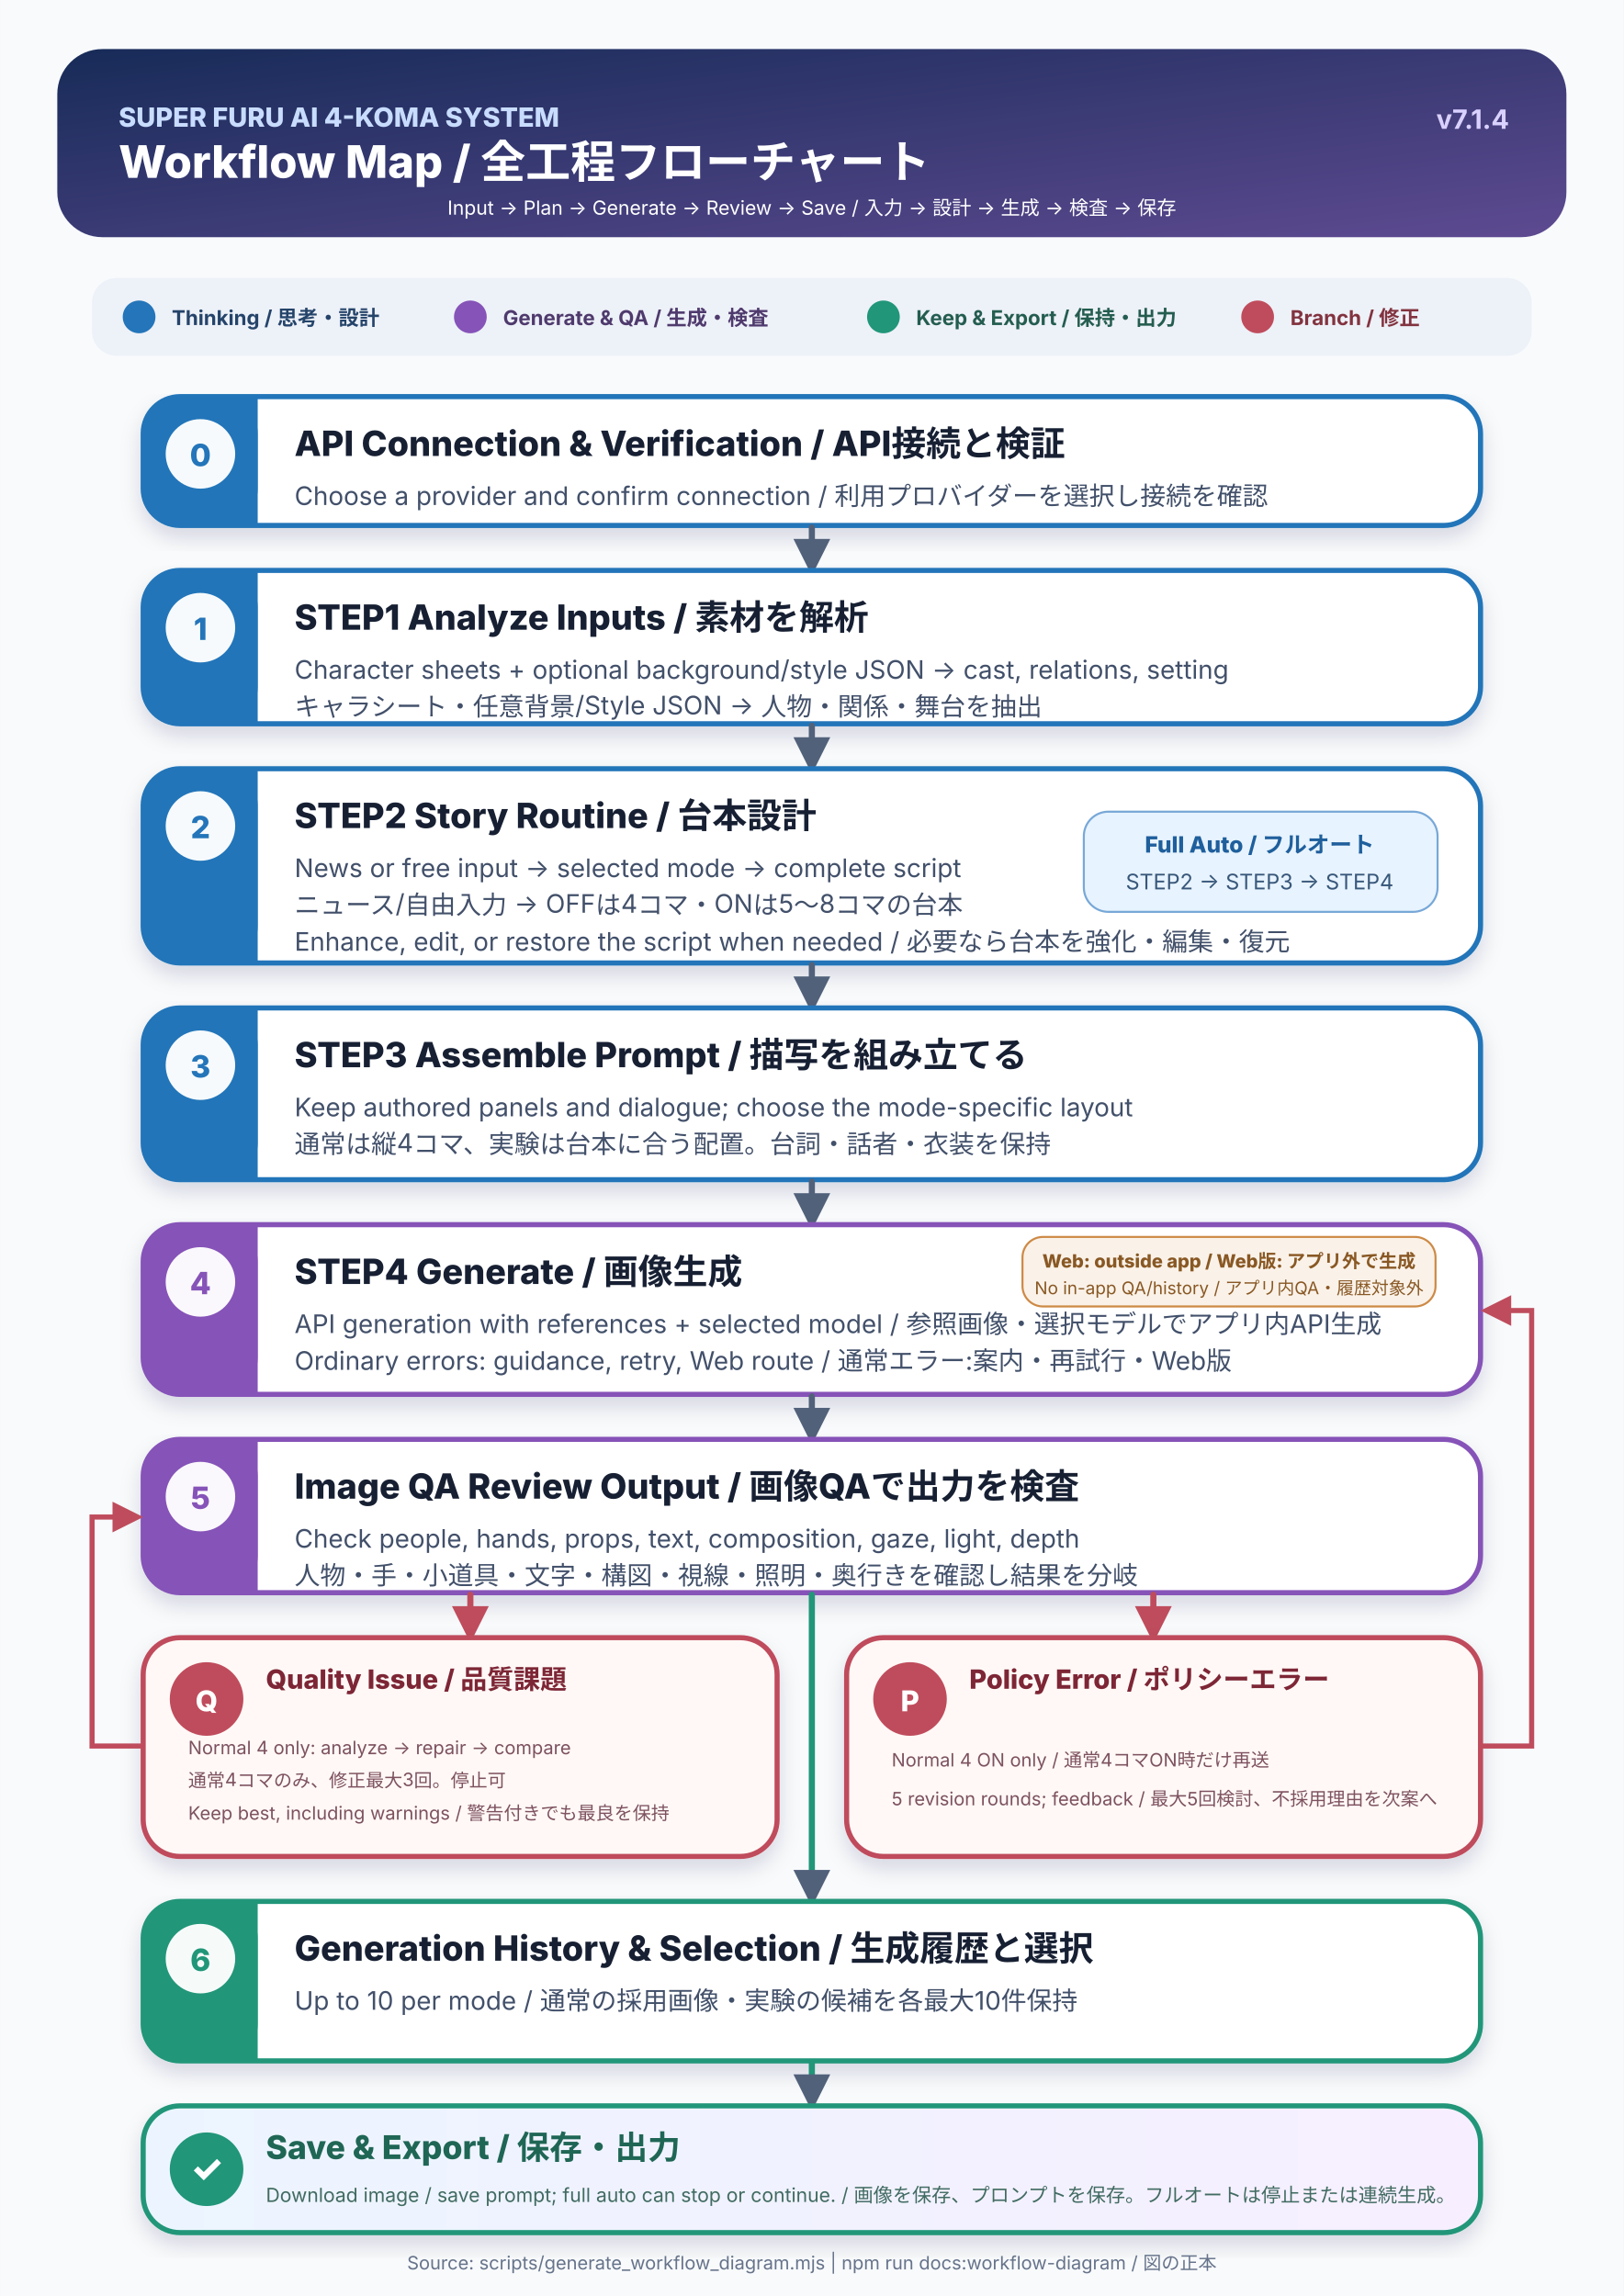
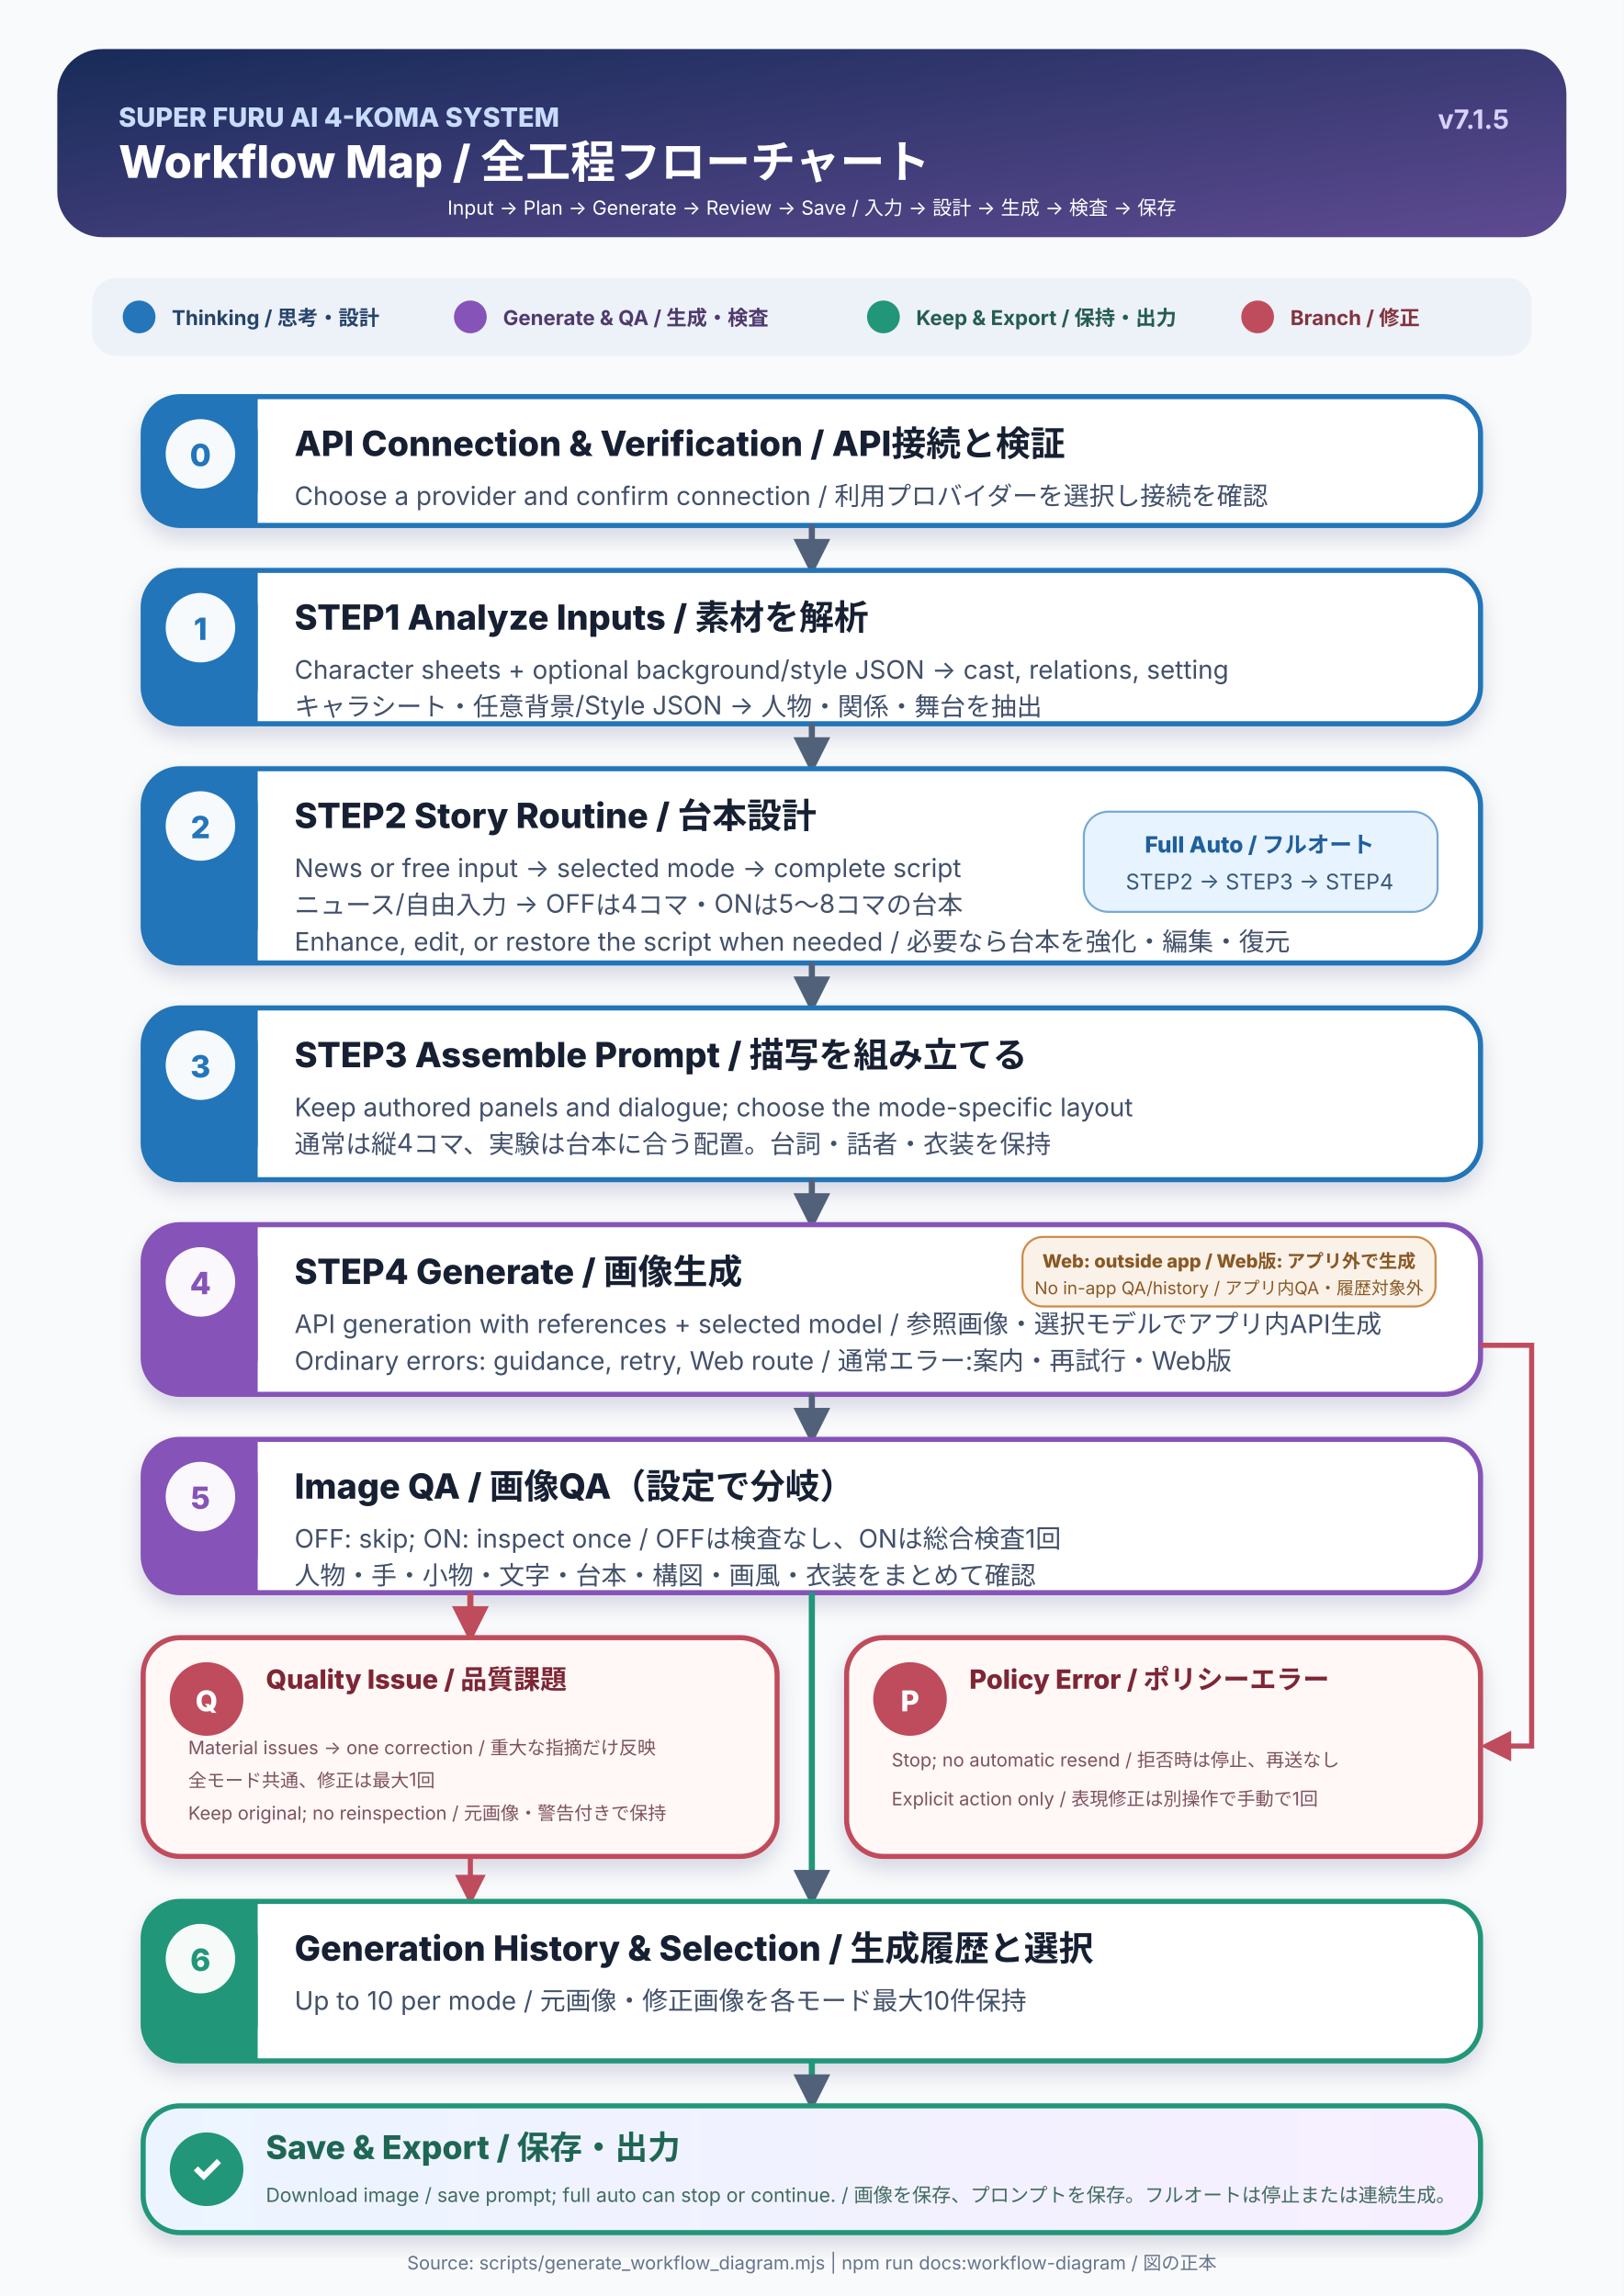
<svg xmlns="http://www.w3.org/2000/svg" width="210mm" height="297mm" viewBox="0 0 794 1123" role="img" aria-labelledby="title description">
  <defs>
    <linearGradient id="header" x1="0" x2="1" y1="0" y2="1">
      <stop stop-color="#172b58" />
      <stop offset="1" stop-color="#5e4a91" />
    </linearGradient>
    <linearGradient id="footer" x1="0" x2="1">
      <stop stop-color="#ecf5ff" />
      <stop offset="1" stop-color="#f7efff" />
    </linearGradient>
    <filter id="shadow" x="-10%" y="-10%" width="120%" height="130%">
      <feDropShadow dx="0" dy="5" stdDeviation="5" flood-color="#16223d" flood-opacity=".14" />
    </filter>
    <marker id="arrow-navy" viewBox="0 0 10 10" refX="8" refY="5" markerWidth="6" markerHeight="6" orient="auto">
      <path d="M 0 0 L 10 5 L 0 10 z" fill="#52617a" />
    </marker>
    <marker id="arrow-red" viewBox="0 0 10 10" refX="8" refY="5" markerWidth="6" markerHeight="6" orient="auto">
      <path d="M 0 0 L 10 5 L 0 10 z" fill="#bf4c5c" />
    </marker>
    <style>text { font-family: Inter, "Noto Sans JP", "Yu Gothic UI", sans-serif; }</style>
  </defs>
  <rect width="794" height="1123" fill="#f8fafc" />
  <rect x="28" y="24" width="738" height="92" rx="22" fill="url(#header)" />
  <text x="58" y="62" font-size="13" font-weight="800" fill="#c8dcff" text-anchor="start">SUPER FURU AI 4-KOMA SYSTEM</text>
  <text x="58" y="87" font-size="22" font-weight="800" fill="#ffffff" text-anchor="start">Workflow Map / 全工程フローチャート</text>
-   <text x="738" y="63" font-size="13" font-weight="700" fill="#d9d1ff" text-anchor="end">v7.1.4</text>
+   <text x="738" y="63" font-size="13" font-weight="700" fill="#d9d1ff" text-anchor="end">v7.1.5</text>
  <text x="397" y="105" font-size="9.5" font-weight="400" fill="#ffffff" text-anchor="middle">Input → Plan → Generate → Review → Save / 入力 → 設計 → 生成 → 検査 → 保存</text>
  <g>
    <rect x="45" y="136" width="704" height="38" rx="12" fill="#edf1f8" />
    <circle cx="68" cy="155" r="8" fill="#2475b9" />
    <text x="84" y="159" font-size="10" font-weight="700" fill="#25446a" text-anchor="start">Thinking / 思考・設計</text>
    <circle cx="230" cy="155" r="8" fill="#8653b8" />
    <text x="246" y="159" font-size="10" font-weight="700" fill="#4f3a6d" text-anchor="start">Generate &amp; QA / 生成・検査</text>
    <circle cx="432" cy="155" r="8" fill="#219679" />
    <text x="448" y="159" font-size="10" font-weight="700" fill="#245d50" text-anchor="start">Keep &amp; Export / 保持・出力</text>
    <circle cx="615" cy="155" r="8" fill="#bf4c5c" />
    <text x="631" y="159" font-size="10" font-weight="700" fill="#82333f" text-anchor="start">Branch / 修正</text>
  </g>
  <g filter="url(#shadow)">
    <rect x="70" y="194" width="654" height="63" rx="18" fill="#ffffff" stroke="#2475b9" stroke-width="2.5" />
    <rect x="70" y="194" width="56" height="63" rx="18" fill="#2475b9" />
    <rect x="108" y="194" width="18" height="63" fill="#2475b9" />
  </g>
  <circle cx="98" cy="222" r="17" fill="#ffffff" fill-opacity=".96" />
  <text x="98" y="228" font-size="15" font-weight="800" fill="#2475b9" text-anchor="middle">0</text>
  <text x="144" y="223" font-size="17" font-weight="800" fill="#172033" text-anchor="start">API Connection &amp; Verification / API接続と検証</text>
  <text x="144" y="247" font-size="12.5" font-weight="400" fill="#42506a" text-anchor="start">Choose a provider and confirm connection / 利用プロバイダーを選択し接続を確認</text>
  <path d="M 397 258 L 397 278" fill="none" stroke="#52617a" stroke-width="3" stroke-linecap="round" marker-end="url(#arrow-navy)" />
  <g filter="url(#shadow)">
    <rect x="70" y="279" width="654" height="75" rx="18" fill="#ffffff" stroke="#2475b9" stroke-width="2.5" />
    <rect x="70" y="279" width="56" height="75" rx="18" fill="#2475b9" />
    <rect x="108" y="279" width="18" height="75" fill="#2475b9" />
  </g>
  <circle cx="98" cy="307" r="17" fill="#ffffff" fill-opacity=".96" />
  <text x="98" y="313" font-size="15" font-weight="800" fill="#2475b9" text-anchor="middle">1</text>
  <text x="144" y="308" font-size="17" font-weight="800" fill="#172033" text-anchor="start">STEP1 Analyze Inputs / 素材を解析</text>
  <text x="144" y="332" font-size="12.5" font-weight="400" fill="#42506a" text-anchor="start">Character sheets + optional background/style JSON → cast, relations, setting</text>
  <text x="144" y="350" font-size="12.5" font-weight="400" fill="#42506a" text-anchor="start">キャラシート・任意背景/Style JSON → 人物・関係・舞台を抽出</text>
  <path d="M 397 355 L 397 375" fill="none" stroke="#52617a" stroke-width="3" stroke-linecap="round" marker-end="url(#arrow-navy)" />
  <g filter="url(#shadow)">
    <rect x="70" y="376" width="654" height="95" rx="18" fill="#ffffff" stroke="#2475b9" stroke-width="2.5" />
    <rect x="70" y="376" width="56" height="95" rx="18" fill="#2475b9" />
    <rect x="108" y="376" width="18" height="95" fill="#2475b9" />
  </g>
  <circle cx="98" cy="404" r="17" fill="#ffffff" fill-opacity=".96" />
  <text x="98" y="410" font-size="15" font-weight="800" fill="#2475b9" text-anchor="middle">2</text>
  <text x="144" y="405" font-size="17" font-weight="800" fill="#172033" text-anchor="start">STEP2 Story Routine / 台本設計</text>
  <text x="144" y="429" font-size="12.5" font-weight="400" fill="#42506a" text-anchor="start">News or free input → selected mode → complete script</text>
  <text x="144" y="447" font-size="12.5" font-weight="400" fill="#42506a" text-anchor="start">ニュース/自由入力 → OFFは4コマ・ONは5〜8コマの台本</text>
  <text x="144" y="465" font-size="12.5" font-weight="400" fill="#42506a" text-anchor="start">Enhance, edit, or restore the script when needed / 必要なら台本を強化・編集・復元</text>
  <rect x="530" y="397" width="173" height="49" rx="12" fill="#e7f3ff" stroke="#78a8d7" />
  <text x="616" y="417" font-size="11" font-weight="800" fill="#1f5f9c" text-anchor="middle">Full Auto / フルオート</text>
  <text x="616" y="435" font-size="10.5" font-weight="400" fill="#385779" text-anchor="middle">STEP2 → STEP3 → STEP4</text>
  <path d="M 397 472 L 397 492" fill="none" stroke="#52617a" stroke-width="3" stroke-linecap="round" marker-end="url(#arrow-navy)" />
  <g filter="url(#shadow)">
    <rect x="70" y="493" width="654" height="84" rx="18" fill="#ffffff" stroke="#2475b9" stroke-width="2.5" />
    <rect x="70" y="493" width="56" height="84" rx="18" fill="#2475b9" />
    <rect x="108" y="493" width="18" height="84" fill="#2475b9" />
  </g>
  <circle cx="98" cy="521" r="17" fill="#ffffff" fill-opacity=".96" />
  <text x="98" y="527" font-size="15" font-weight="800" fill="#2475b9" text-anchor="middle">3</text>
  <text x="144" y="522" font-size="17" font-weight="800" fill="#172033" text-anchor="start">STEP3 Assemble Prompt / 描写を組み立てる</text>
  <text x="144" y="546" font-size="12.5" font-weight="400" fill="#42506a" text-anchor="start">Keep authored panels and dialogue; choose the mode-specific layout</text>
  <text x="144" y="564" font-size="12.5" font-weight="400" fill="#42506a" text-anchor="start">通常は縦4コマ、実験は台本に合う配置。台詞・話者・衣装を保持</text>
  <path d="M 397 578 L 397 598" fill="none" stroke="#52617a" stroke-width="3" stroke-linecap="round" marker-end="url(#arrow-navy)" />
  <g filter="url(#shadow)">
    <rect x="70" y="599" width="654" height="83" rx="18" fill="#ffffff" stroke="#8653b8" stroke-width="2.5" />
    <rect x="70" y="599" width="56" height="83" rx="18" fill="#8653b8" />
    <rect x="108" y="599" width="18" height="83" fill="#8653b8" />
  </g>
  <circle cx="98" cy="627" r="17" fill="#ffffff" fill-opacity=".96" />
  <text x="98" y="633" font-size="15" font-weight="800" fill="#8653b8" text-anchor="middle">4</text>
  <text x="144" y="628" font-size="17" font-weight="800" fill="#172033" text-anchor="start">STEP4 Generate / 画像生成</text>
  <text x="144" y="652" font-size="12.5" font-weight="400" fill="#42506a" text-anchor="start">API generation with references + selected model / 参照画像・選択モデルでアプリ内API生成</text>
  <text x="144" y="670" font-size="12.5" font-weight="400" fill="#42506a" text-anchor="start">Ordinary errors: guidance, retry, Web route / 通常エラー:案内・再試行・Web版</text>
  <rect x="500" y="605" width="202" height="34" rx="10" fill="#faf2e9" stroke="#cd8a46" />
  <text x="601" y="620" font-size="9" font-weight="800" fill="#895824" text-anchor="middle">Web: outside app / Web版: アプリ外で生成</text>
  <text x="601" y="633" font-size="8.5" font-weight="400" fill="#895824" text-anchor="middle">No in-app QA/history / アプリ内QA・履歴対象外</text>
  <path d="M 397 683 L 397 703" fill="none" stroke="#52617a" stroke-width="3" stroke-linecap="round" marker-end="url(#arrow-navy)" />
  <g filter="url(#shadow)">
    <rect x="70" y="704" width="654" height="75" rx="18" fill="#ffffff" stroke="#8653b8" stroke-width="2.5" />
    <rect x="70" y="704" width="56" height="75" rx="18" fill="#8653b8" />
    <rect x="108" y="704" width="18" height="75" fill="#8653b8" />
  </g>
  <circle cx="98" cy="732" r="17" fill="#ffffff" fill-opacity=".96" />
  <text x="98" y="738" font-size="15" font-weight="800" fill="#8653b8" text-anchor="middle">5</text>
-   <text x="144" y="733" font-size="17" font-weight="800" fill="#172033" text-anchor="start">Image QA Review Output / 画像QAで出力を検査</text>
-   <text x="144" y="757" font-size="12.5" font-weight="400" fill="#42506a" text-anchor="start">Check people, hands, props, text, composition, gaze, light, depth</text>
-   <text x="144" y="775" font-size="12.5" font-weight="400" fill="#42506a" text-anchor="start">人物・手・小道具・文字・構図・視線・照明・奥行きを確認し結果を分岐</text>
+   <text x="144" y="733" font-size="17" font-weight="800" fill="#172033" text-anchor="start">Image QA / 画像QA（設定で分岐）</text>
+   <text x="144" y="757" font-size="12.5" font-weight="400" fill="#42506a" text-anchor="start">OFF: skip; ON: inspect once / OFFは検査なし、ONは総合検査1回</text>
+   <text x="144" y="775" font-size="12.5" font-weight="400" fill="#42506a" text-anchor="start">人物・手・小物・文字・台本・構図・画風・衣装をまとめて確認</text>
  <path d="M 230 780 L 230 800" fill="none" stroke="#bf4c5c" stroke-width="3" stroke-linecap="round" marker-end="url(#arrow-red)" />
-   <path d="M 564 780 L 564 800" fill="none" stroke="#bf4c5c" stroke-width="3" stroke-linecap="round" marker-end="url(#arrow-red)" />
  <g filter="url(#shadow)">
    <rect x="70" y="801" width="310" height="107" rx="18" fill="#fff8f6" stroke="#bf4c5c" stroke-width="2.5" />
  </g>
  <circle cx="101" cy="831" r="18" fill="#bf4c5c" />
  <text x="101" y="837" font-size="14" font-weight="800" fill="#fff" text-anchor="middle">Q</text>
  <text x="130" y="826" font-size="13" font-weight="800" fill="#7d2635" text-anchor="start">Quality Issue / 品質課題</text>
-   <text x="92" y="858" font-size="9" font-weight="400" fill="#7d5260" text-anchor="start">Normal 4 only: analyze → repair → compare</text>
-   <text x="92" y="874" font-size="9" font-weight="400" fill="#7d5260" text-anchor="start">通常4コマのみ、修正最大3回。停止可</text>
-   <text x="92" y="890" font-size="9" font-weight="400" fill="#7d5260" text-anchor="start">Keep best, including warnings / 警告付きでも最良を保持</text>
-   <path d="M 70 854 H 45 V 742 H 67" fill="none" stroke="#bf4c5c" stroke-width="2.5" marker-end="url(#arrow-red)" />
+   <text x="92" y="858" font-size="9" font-weight="400" fill="#7d5260" text-anchor="start">Material issues → one correction / 重大な指摘だけ反映</text>
+   <text x="92" y="874" font-size="9" font-weight="400" fill="#7d5260" text-anchor="start">全モード共通、修正は最大1回</text>
+   <text x="92" y="890" font-size="9" font-weight="400" fill="#7d5260" text-anchor="start">Keep original; no reinspection / 元画像・警告付きで保持</text>
+   <path d="M 230 909 V 929" fill="none" stroke="#bf4c5c" stroke-width="2.5" marker-end="url(#arrow-red)" />
  <g filter="url(#shadow)">
    <rect x="414" y="801" width="310" height="107" rx="18" fill="#fff8f6" stroke="#bf4c5c" stroke-width="2.5" />
  </g>
  <circle cx="445" cy="831" r="18" fill="#bf4c5c" />
  <text x="445" y="837" font-size="14" font-weight="800" fill="#fff" text-anchor="middle">P</text>
  <text x="474" y="826" font-size="13" font-weight="800" fill="#7d2635" text-anchor="start">Policy Error / ポリシーエラー</text>
-   <text x="436" y="864" font-size="9" font-weight="400" fill="#7d5260" text-anchor="start">Normal 4 ON only / 通常4コマON時だけ再送</text>
-   <text x="436" y="883" font-size="9" font-weight="400" fill="#7d5260" text-anchor="start">5 revision rounds; feedback / 最大5回検討、不採用理由を次案へ</text>
-   <path d="M 724 854 H 749 V 641 H 727" fill="none" stroke="#bf4c5c" stroke-width="2.5" marker-end="url(#arrow-red)" />
+   <text x="436" y="864" font-size="9" font-weight="400" fill="#7d5260" text-anchor="start">Stop; no automatic resend / 拒否時は停止、再送なし</text>
+   <text x="436" y="883" font-size="9" font-weight="400" fill="#7d5260" text-anchor="start">Explicit action only / 表現修正は別操作で手動で1回</text>
+   <path d="M 724 658 H 749 V 854 H 727" fill="none" stroke="#bf4c5c" stroke-width="2.5" marker-end="url(#arrow-red)" />
  <path d="M 397 780 L 397 929" fill="none" stroke="#219679" stroke-width="3" stroke-linecap="round" marker-end="url(#arrow-navy)" />
  <g filter="url(#shadow)">
    <rect x="70" y="930" width="654" height="78" rx="18" fill="#ffffff" stroke="#219679" stroke-width="2.5" />
    <rect x="70" y="930" width="56" height="78" rx="18" fill="#219679" />
    <rect x="108" y="930" width="18" height="78" fill="#219679" />
  </g>
  <circle cx="98" cy="958" r="17" fill="#ffffff" fill-opacity=".96" />
  <text x="98" y="964" font-size="15" font-weight="800" fill="#219679" text-anchor="middle">6</text>
  <text x="144" y="959" font-size="17" font-weight="800" fill="#172033" text-anchor="start">Generation History &amp; Selection / 生成履歴と選択</text>
-   <text x="144" y="983" font-size="12.5" font-weight="400" fill="#42506a" text-anchor="start">Up to 10 per mode / 通常の採用画像・実験の候補を各最大10件保持</text>
+   <text x="144" y="983" font-size="12.5" font-weight="400" fill="#42506a" text-anchor="start">Up to 10 per mode / 元画像・修正画像を各モード最大10件保持</text>
  <path d="M 397 1009 L 397 1029" fill="none" stroke="#219679" stroke-width="3" stroke-linecap="round" marker-end="url(#arrow-navy)" />
  <g filter="url(#shadow)">
    <rect x="70" y="1030" width="654" height="62" rx="18" fill="url(#footer)" stroke="#219679" stroke-width="2.5" />
  </g>
  <circle cx="101" cy="1061" r="18" fill="#219679" />
  <text x="101" y="1067" font-size="18" font-weight="800" fill="#fff" text-anchor="middle">✓</text>
  <text x="130" y="1056" font-size="16" font-weight="800" fill="#1f6655" text-anchor="start">Save &amp; Export / 保存・出力</text>
  <text x="130" y="1077" font-size="9.5" font-weight="400" fill="#416b61" text-anchor="start">Download image / save prompt; full auto can stop or continue. / 画像を保存、プロンプトを保存。フルオートは停止または連続生成。</text>
  <text x="397" y="1110" font-size="9" font-weight="400" fill="#66738a" text-anchor="middle">Source: scripts/generate_workflow_diagram.mjs  |  npm run docs:workflow-diagram / 図の正本</text>
</svg>
